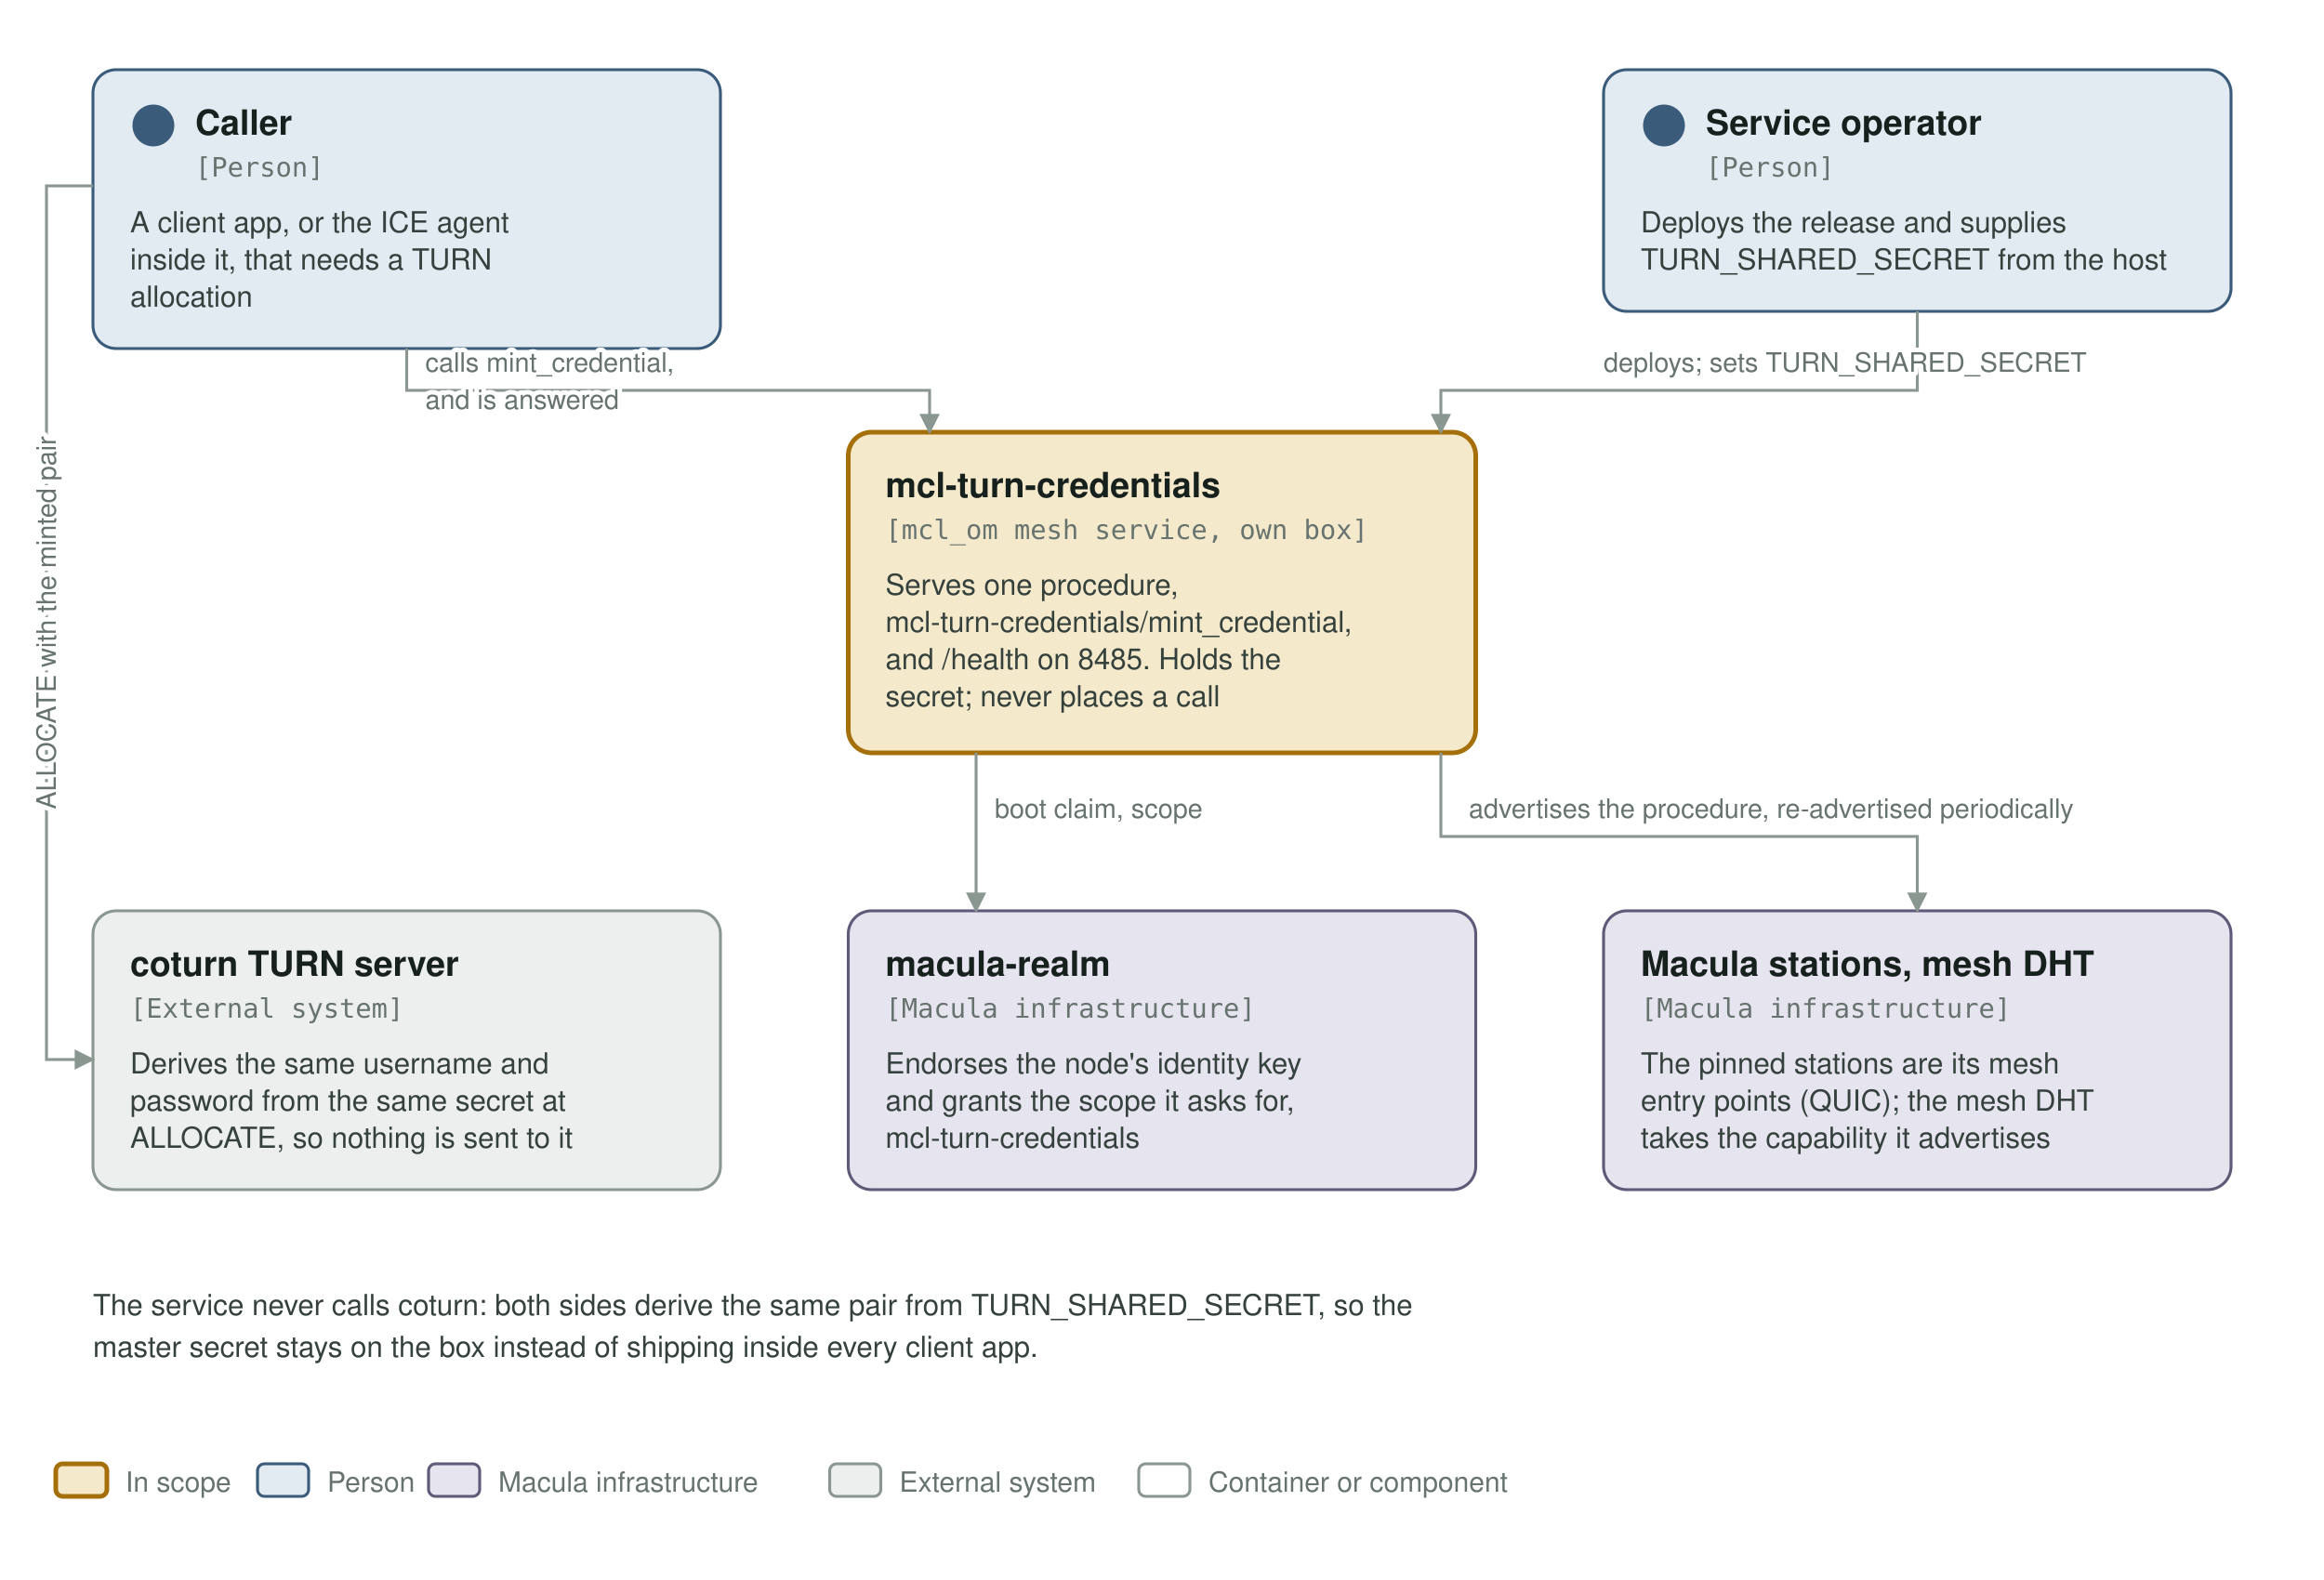
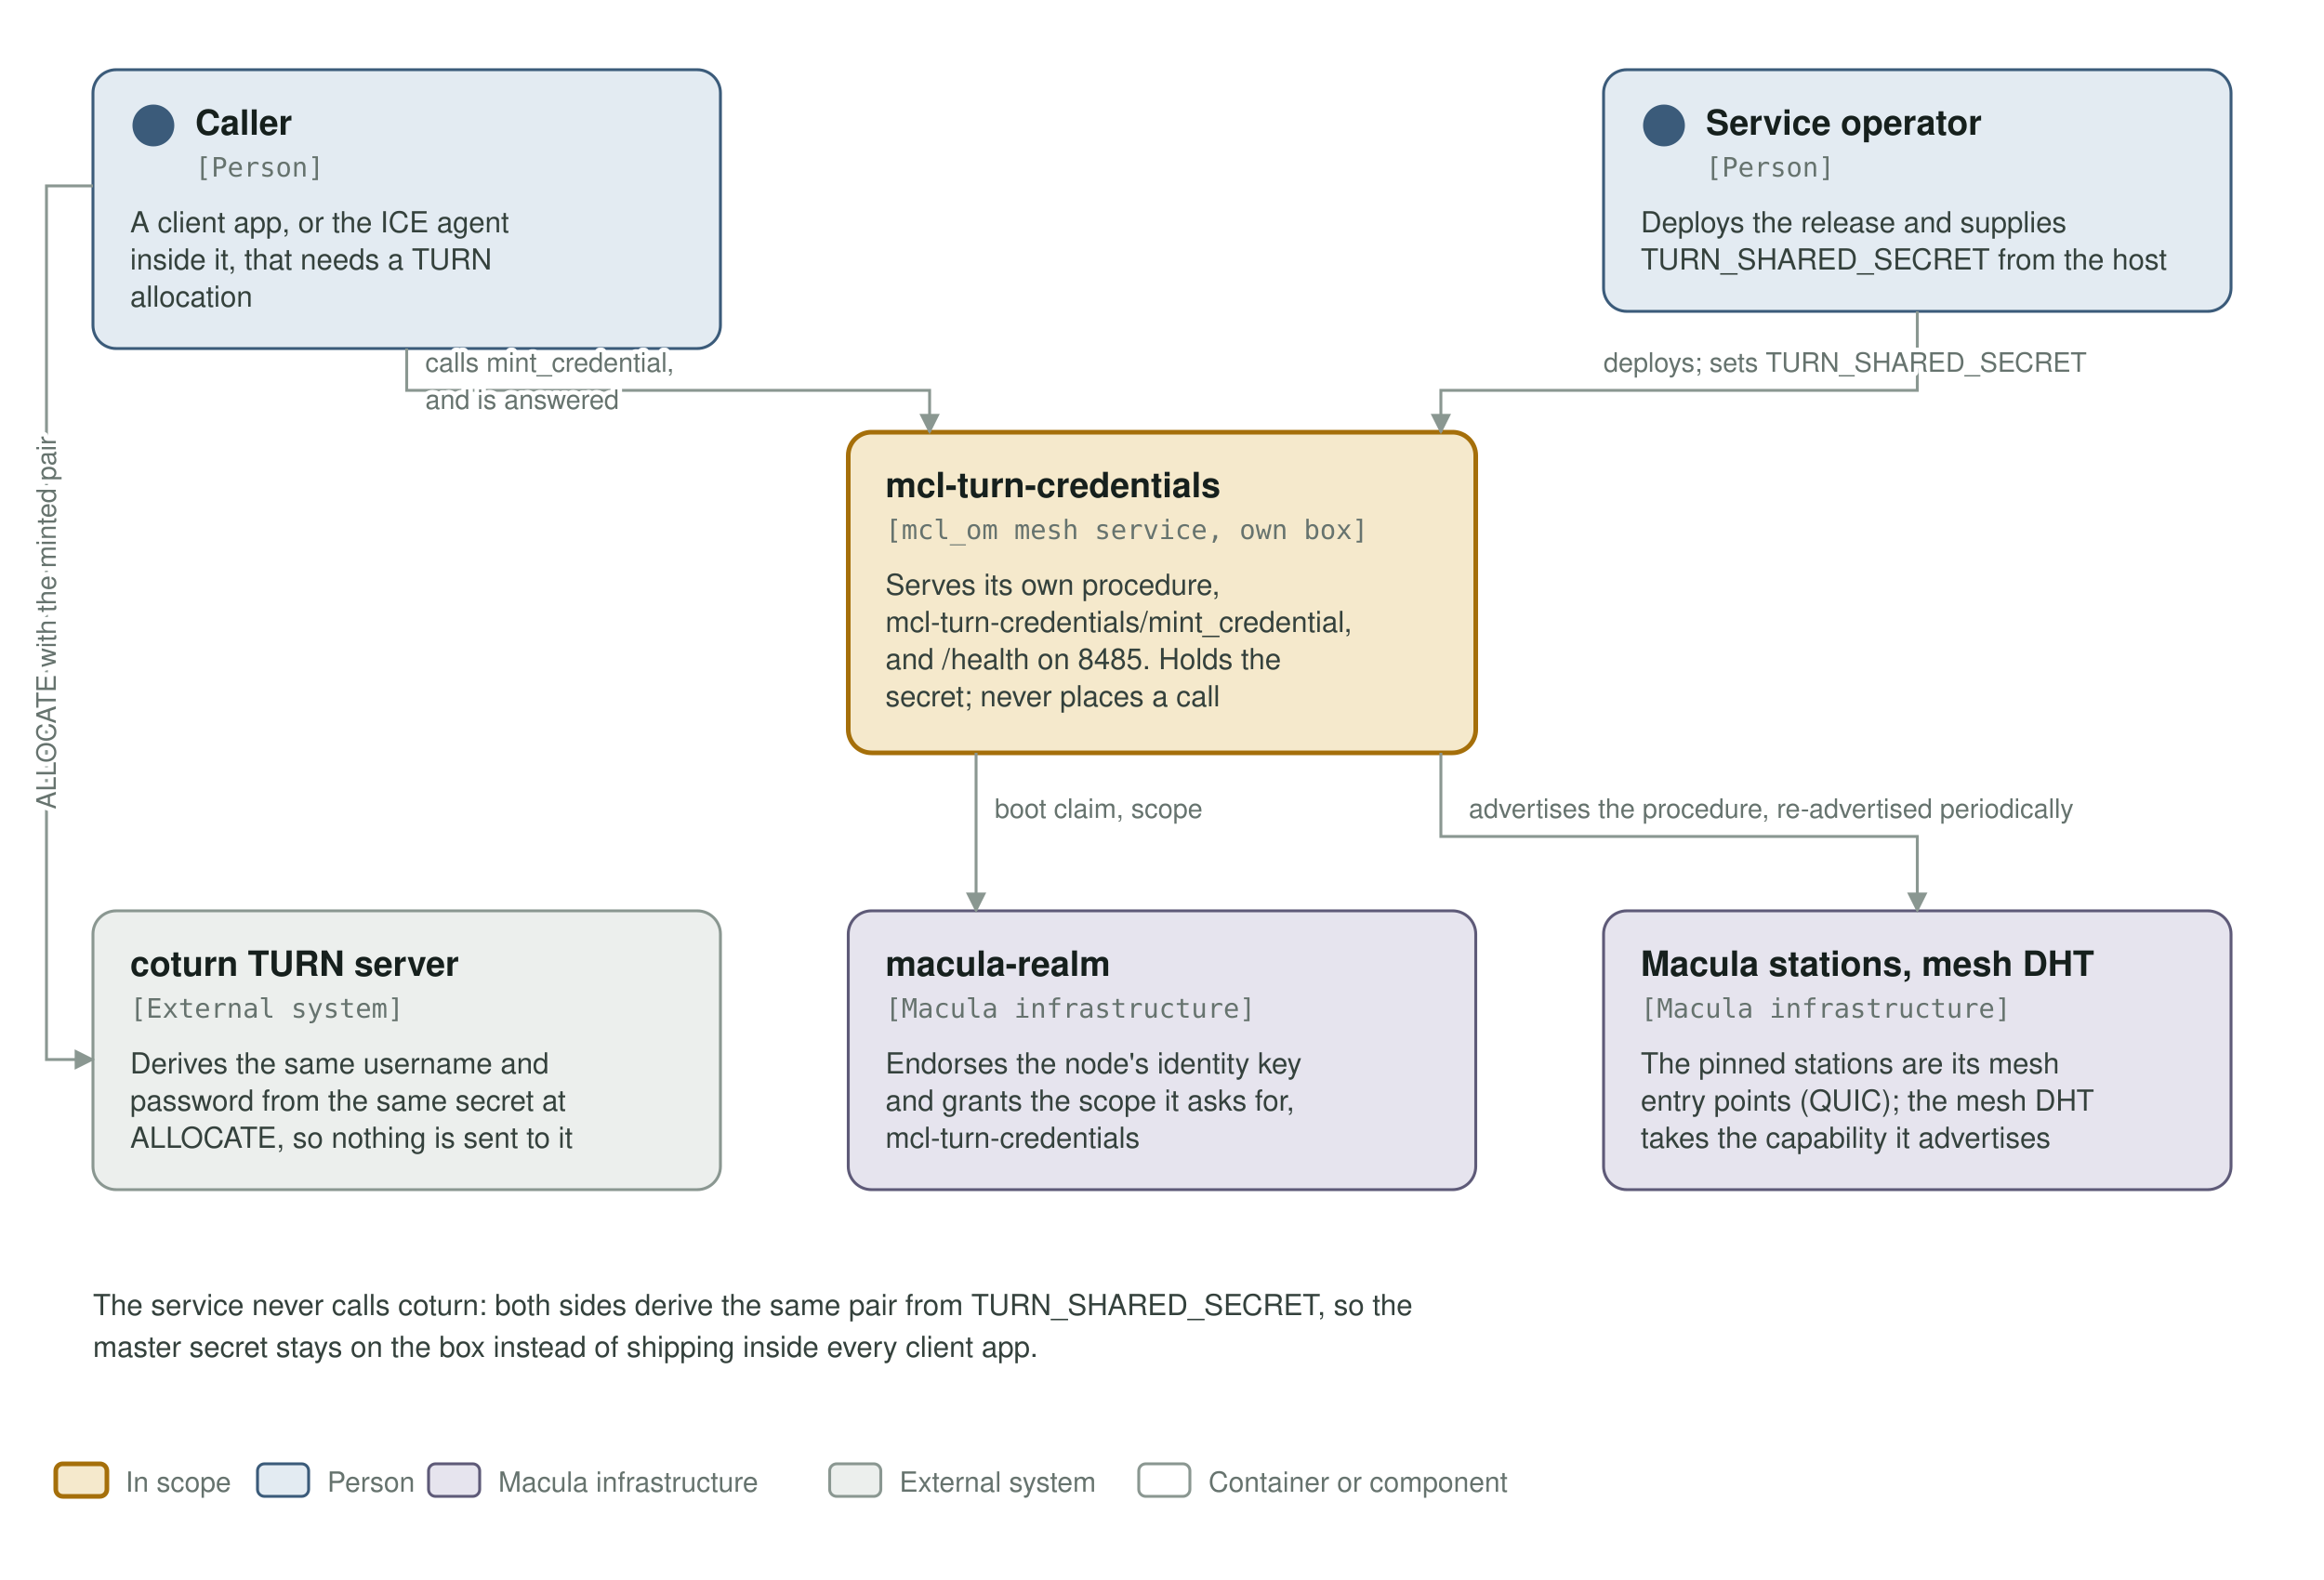
<svg xmlns="http://www.w3.org/2000/svg" viewBox="0 0 1000 680" role="img" aria-label="mcl-turn-credentials system context">
  <style>
.t-name { font-family: "Atkinson Hyperlegible", "Segoe UI", system-ui, -apple-system, Helvetica, Arial, sans-serif; font-size: 15px; font-weight: 700; }
.t-desc { font-family: "Atkinson Hyperlegible", "Segoe UI", system-ui, -apple-system, Helvetica, Arial, sans-serif; font-size: 12.5px; }
.t-rel { font-family: "Atkinson Hyperlegible", "Segoe UI", system-ui, -apple-system, Helvetica, Arial, sans-serif; font-size: 11.5px; paint-order: stroke; stroke-width: 4px; stroke-linejoin: round; }
.t-code { font-family: "JetBrains Mono", ui-monospace, Menlo, Consolas, monospace; font-size: 13px; font-weight: 600; }
.t-type { font-family: "JetBrains Mono", ui-monospace, Menlo, Consolas, monospace; font-size: 11.5px; }
.t-bound { font-family: "JetBrains Mono", ui-monospace, Menlo, Consolas, monospace; font-size: 12px; font-weight: 600; }
.t-leg { font-family: "Atkinson Hyperlegible", "Segoe UI", system-ui, -apple-system, Helvetica, Arial, sans-serif; font-size: 12px; }
.edge { fill: none; stroke-width: 1.25; }
.edge-later { fill: none; stroke-width: 1.25; stroke-dasharray: 5 4; }
.bg { fill: #FFFFFF; }
.b-sys { fill: #F5E9CC; stroke: #A56F0A; stroke-width: 2; }
.b-per { fill: #E3EBF2; stroke: #3B5B7A; stroke-width: 1.25; }
.b-mac { fill: #E6E4EE; stroke: #5E5A78; stroke-width: 1.25; }
.b-ext { fill: #ECEFED; stroke: #8A9791; stroke-width: 1.25; }
.b-cmp { fill: #FFFFFF; stroke: #8A9791; stroke-width: 1.25; }
.b-later { fill: none; stroke: #8A9791; stroke-width: 1.25; stroke-dasharray: 5 4; }
.bound { fill: none; stroke: #B3BDB8; stroke-width: 1; }
.head { fill: #3B5B7A; }
.t-name, .t-code { fill: #16201D; }
.t-type, .t-bound, .t-leg { fill: #66736E; }
.t-desc { fill: #34413C; }
.t-rel { fill: #66736E; stroke: #FFFFFF; }
.edge, .edge-later { stroke: #8A9791; }
.arrowhead { fill: #8A9791; }
@media (prefers-color-scheme: dark) {
.bg { fill: #171F1C; }
.b-sys { fill: #3A2E13; stroke: #E3AA3C; }
.b-per { fill: #1D2A36; stroke: #8EB4D8; }
.b-mac { fill: #26243A; stroke: #A9A4C8; }
.b-ext { fill: #1C2421; stroke: #7D8B85; }
.b-cmp { fill: #171F1C; stroke: #7D8B85; }
.b-later { stroke: #7D8B85; }
.bound { stroke: #4A5752; }
.head { fill: #8EB4D8; }
.t-name, .t-code { fill: #E6ECE9; }
.t-type, .t-bound, .t-leg { fill: #93A09A; }
.t-desc { fill: #C3CDC8; }
.t-rel { fill: #93A09A; stroke: #171F1C; }
.edge, .edge-later { stroke: #7D8B85; }
.arrowhead { fill: #7D8B85; }
}
</style>
  <defs>
    <marker id="a" viewBox="0 0 10 10" refX="9" refY="5" markerWidth="7" markerHeight="7" orient="auto-start-reverse">
      <path class="arrowhead" d="M0 0L10 5L0 10z" />
    </marker>
  </defs>
  <rect class="bg" x="0" y="0" width="1000" height="680" />
  <rect class="b-per" x="40" y="30" width="270" height="120" rx="10" />
  <circle class="head" cx="66" cy="54" r="9" />
  <text class="t-name" x="84" y="58">Caller</text>
  <text class="t-type" x="84" y="76">[Person]</text>
  <text class="t-desc" x="56" y="100">A client app, or the ICE agent</text>
  <text class="t-desc" x="56" y="116">inside it, that needs a TURN</text>
  <text class="t-desc" x="56" y="132">allocation</text>
  <rect class="b-per" x="690" y="30" width="270" height="104" rx="10" />
  <circle class="head" cx="716" cy="54" r="9" />
  <text class="t-name" x="734" y="58">Service operator</text>
  <text class="t-type" x="734" y="76">[Person]</text>
  <text class="t-desc" x="706" y="100">Deploys the release and supplies</text>
  <text class="t-desc" x="706" y="116">TURN_SHARED_SECRET from the host</text>
  <rect class="b-sys" x="365" y="186" width="270" height="138" rx="10" />
  <text class="t-name" x="381" y="214">mcl-turn-credentials</text>
  <text class="t-type" x="381" y="232">[mcl_om mesh service, own box]</text>
-   <text class="t-desc" x="381" y="256">Serves one procedure,</text>
+   <text class="t-desc" x="381" y="256">Serves its own procedure,</text>
  <text class="t-desc" x="381" y="272">mcl-turn-credentials/mint_credential,</text>
  <text class="t-desc" x="381" y="288">and /health on 8485. Holds the</text>
  <text class="t-desc" x="381" y="304">secret; never places a call</text>
  <rect class="b-ext" x="40" y="392" width="270" height="120" rx="10" />
  <text class="t-name" x="56" y="420">coturn TURN server</text>
  <text class="t-type" x="56" y="438">[External system]</text>
  <text class="t-desc" x="56" y="462">Derives the same username and</text>
  <text class="t-desc" x="56" y="478">password from the same secret at</text>
  <text class="t-desc" x="56" y="494">ALLOCATE, so nothing is sent to it</text>
  <rect class="b-mac" x="365" y="392" width="270" height="120" rx="10" />
  <text class="t-name" x="381" y="420">macula-realm</text>
  <text class="t-type" x="381" y="438">[Macula infrastructure]</text>
  <text class="t-desc" x="381" y="462">Endorses the node's identity key</text>
  <text class="t-desc" x="381" y="478">and grants the scope it asks for,</text>
  <text class="t-desc" x="381" y="494">mcl-turn-credentials</text>
  <rect class="b-mac" x="690" y="392" width="270" height="120" rx="10" />
  <text class="t-name" x="706" y="420">Macula stations, mesh DHT</text>
  <text class="t-type" x="706" y="438">[Macula infrastructure]</text>
  <text class="t-desc" x="706" y="462">The pinned stations are its mesh</text>
  <text class="t-desc" x="706" y="478">entry points (QUIC); the mesh DHT</text>
  <text class="t-desc" x="706" y="494">takes the capability it advertises</text>
  <path class="edge" d="M175 150V168H400V186" marker-end="url(#a)" />
  <text class="t-rel" x="183" y="160">calls mint_credential,</text>
  <text class="t-rel" x="183" y="176">and is answered</text>
  <path class="edge" d="M825 134V168H620V186" marker-end="url(#a)" />
  <text class="t-rel" x="690" y="160">deploys; sets TURN_SHARED_SECRET</text>
  <path class="edge" d="M420 324V392" marker-end="url(#a)" />
  <text class="t-rel" x="428" y="352">boot claim, scope</text>
  <path class="edge" d="M620 324V360H825V392" marker-end="url(#a)" />
  <text class="t-rel" x="632" y="352">advertises the procedure, re-advertised periodically</text>
  <path class="edge" d="M40 80H20V456H40" marker-end="url(#a)" />
  <text class="t-rel" x="24" y="268" text-anchor="middle" transform="rotate(-90 24 268)">ALLOCATE with the minted pair</text>
  <text class="t-desc" x="40" y="566">The service never calls coturn: both sides derive the same pair from TURN_SHARED_SECRET, so the</text>
  <text class="t-desc" x="40" y="584">master secret stays on the box instead of shipping inside every client app.</text>
  <rect class="b-sys" x="24" y="630" width="22" height="14" rx="3" />
  <text class="t-leg" x="54" y="642">In scope</text>
  <rect class="b-per" x="110.8" y="630" width="22" height="14" rx="3" />
  <text class="t-leg" x="140.8" y="642">Person</text>
  <rect class="b-mac" x="184.4" y="630" width="22" height="14" rx="3" />
  <text class="t-leg" x="214.4" y="642">Macula infrastructure</text>
  <rect class="b-ext" x="357.0" y="630" width="22" height="14" rx="3" />
  <text class="t-leg" x="387.0" y="642">External system</text>
  <rect class="b-cmp" x="490.0" y="630" width="22" height="14" rx="3" />
  <text class="t-leg" x="520.0" y="642">Container or component</text>
</svg>
